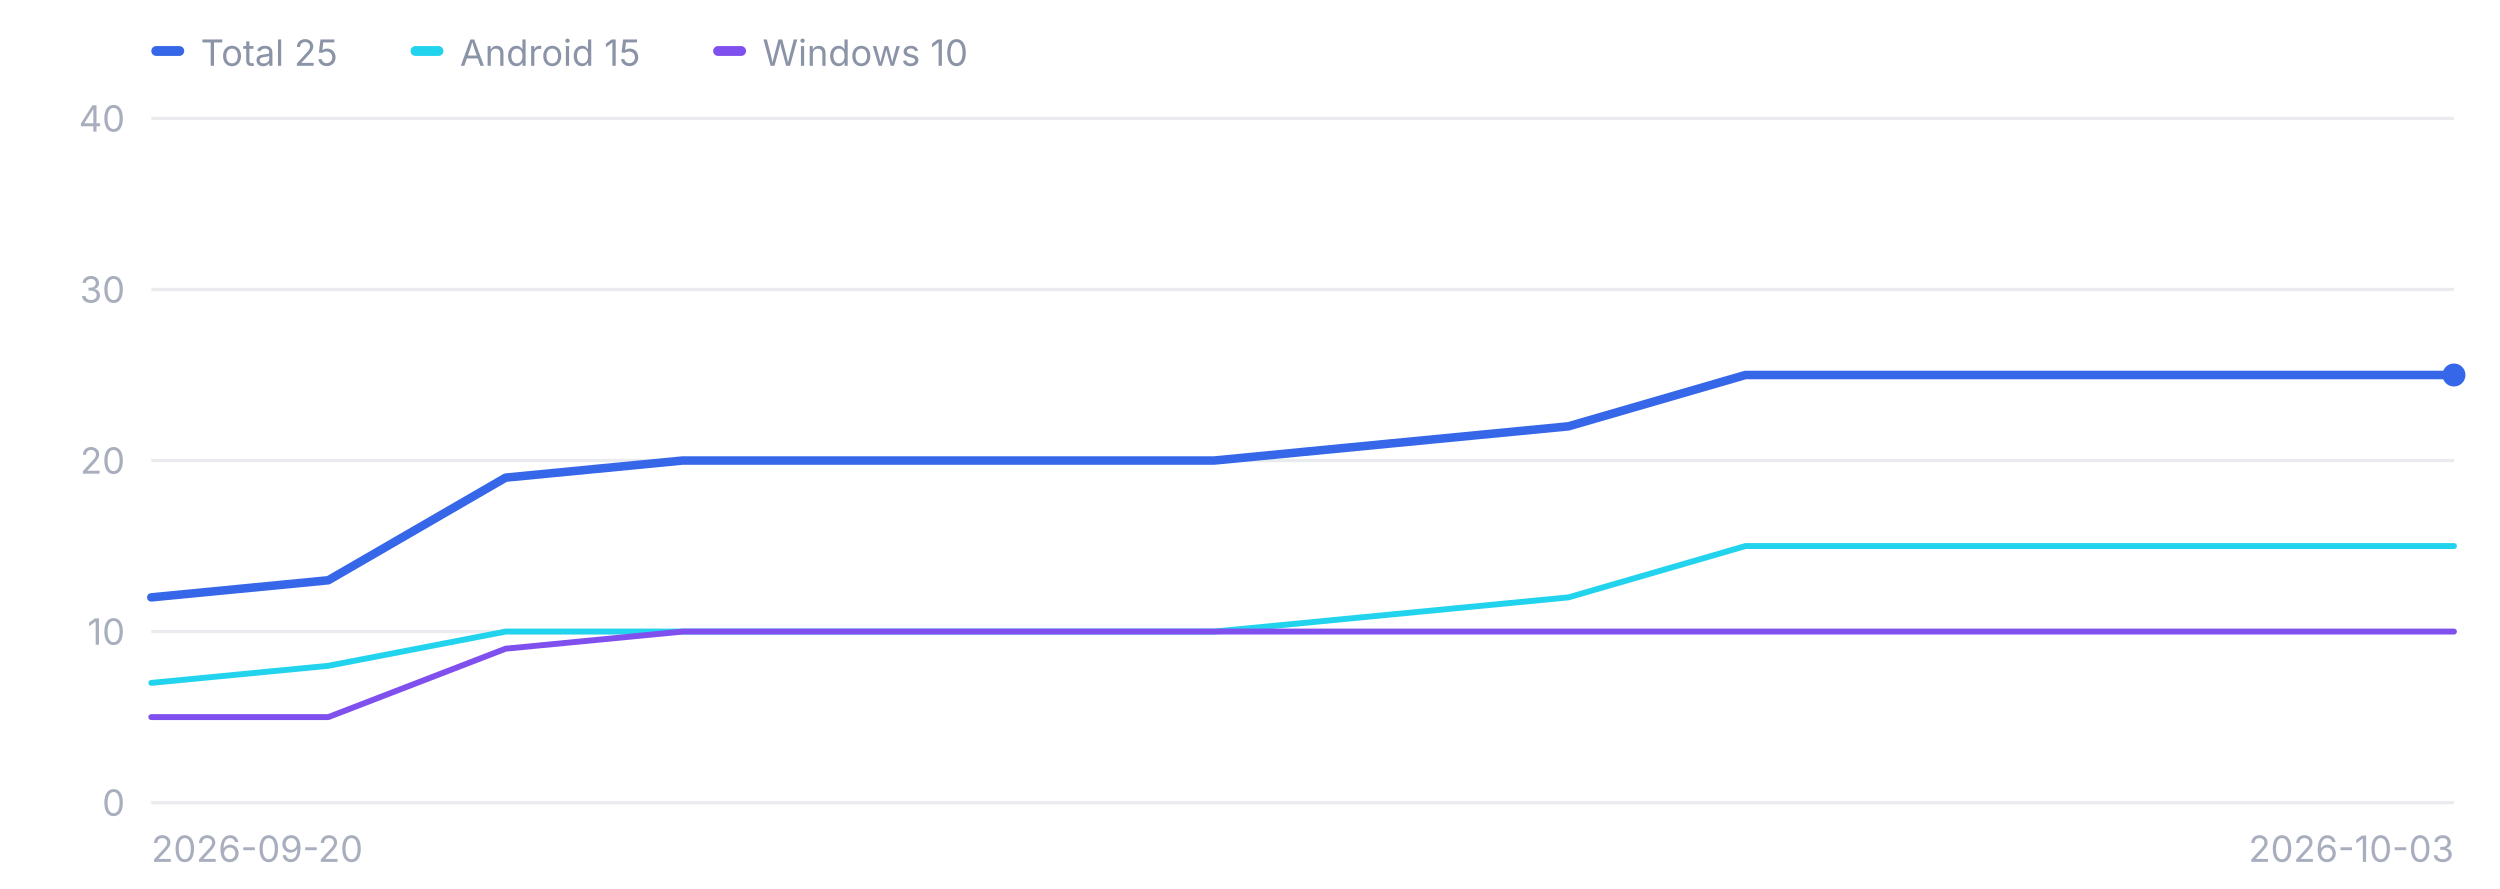
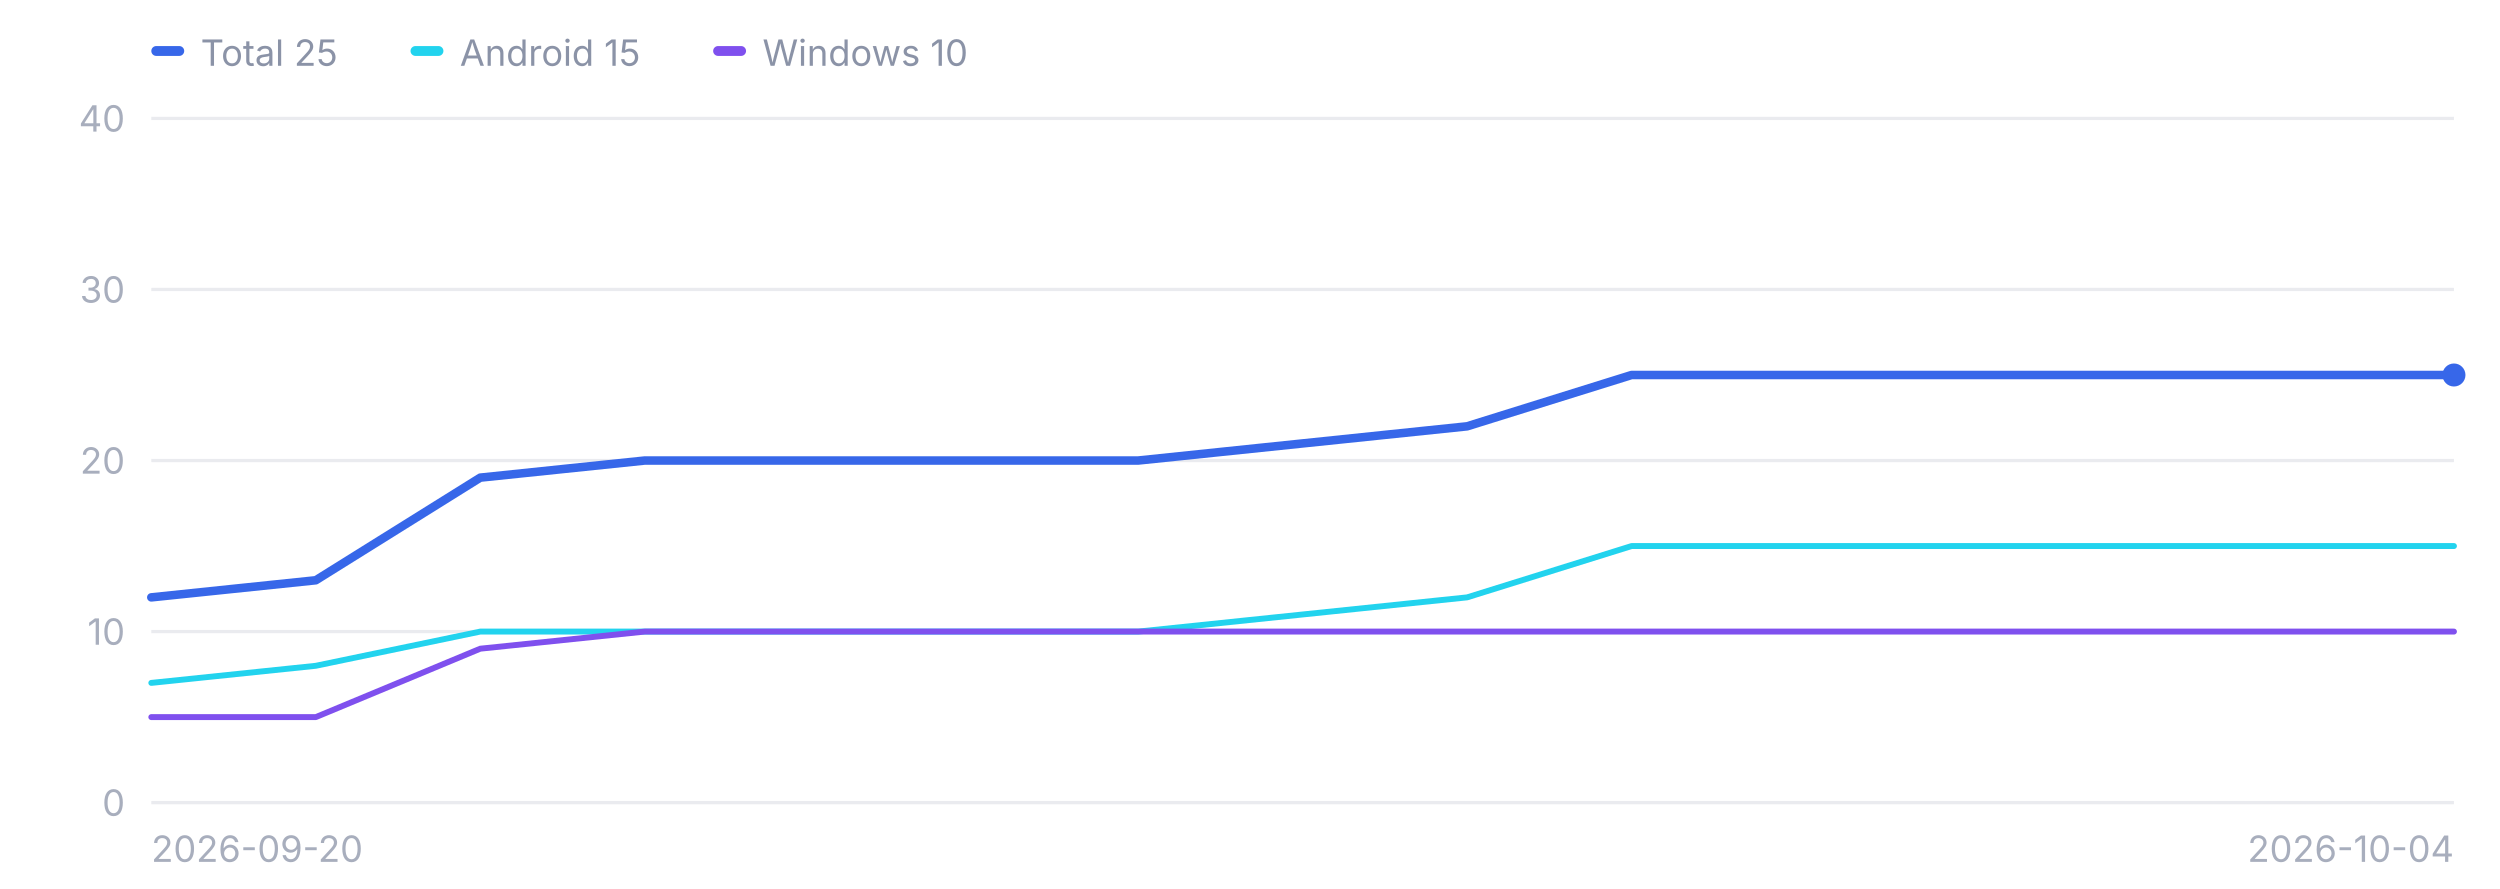
<svg xmlns="http://www.w3.org/2000/svg" width="760" height="270" viewBox="0 0 760 270" role="img" aria-label="CubePilot downloads over time. Latest total 25.">
  <style>text{font-family:system-ui,-apple-system,Segoe UI,sans-serif}</style>
  <line x1="46" y1="244.0" x2="746" y2="244.0" stroke="#8b93a7" stroke-opacity="0.18" stroke-width="1" />
  <text x="38" y="248.0" text-anchor="end" font-size="11" fill="#8b93a7" fill-opacity="0.75">0</text>
  <line x1="46" y1="192.0" x2="746" y2="192.0" stroke="#8b93a7" stroke-opacity="0.18" stroke-width="1" />
  <text x="38" y="196.0" text-anchor="end" font-size="11" fill="#8b93a7" fill-opacity="0.75">10</text>
  <line x1="46" y1="140.0" x2="746" y2="140.0" stroke="#8b93a7" stroke-opacity="0.18" stroke-width="1" />
  <text x="38" y="144.0" text-anchor="end" font-size="11" fill="#8b93a7" fill-opacity="0.75">20</text>
  <line x1="46" y1="88.0" x2="746" y2="88.0" stroke="#8b93a7" stroke-opacity="0.18" stroke-width="1" />
  <text x="38" y="92.0" text-anchor="end" font-size="11" fill="#8b93a7" fill-opacity="0.75">30</text>
  <line x1="46" y1="36.0" x2="746" y2="36.0" stroke="#8b93a7" stroke-opacity="0.18" stroke-width="1" />
  <text x="38" y="40.0" text-anchor="end" font-size="11" fill="#8b93a7" fill-opacity="0.75">40</text>
-   <polyline points="46.0,207.6 99.8,202.4 153.7,192.0 207.5,192.0 261.4,192.0 315.2,192.0 369.1,192.0 422.9,186.8 476.8,181.6 530.6,166.0 584.5,166.0 638.3,166.0 692.2,166.0 746.0,166.0" fill="none" stroke="#22D3EE" stroke-width="1.8" stroke-linejoin="round" stroke-linecap="round" />
-   <polyline points="46.0,218.0 99.8,218.0 153.7,197.2 207.5,192.0 261.4,192.0 315.2,192.0 369.1,192.0 422.9,192.0 476.8,192.0 530.6,192.0 584.5,192.0 638.3,192.0 692.2,192.0 746.0,192.0" fill="none" stroke="#7F50EE" stroke-width="1.8" stroke-linejoin="round" stroke-linecap="round" />
-   <polyline points="46.0,181.6 99.8,176.4 153.7,145.2 207.5,140.0 261.4,140.0 315.2,140.0 369.1,140.0 422.9,134.8 476.8,129.6 530.6,114.0 584.5,114.0 638.3,114.0 692.2,114.0 746.0,114.0" fill="none" stroke="#3767E9" stroke-width="2.6" stroke-linejoin="round" stroke-linecap="round" />
+   <polyline points="46.0,207.6 96.0,202.4 146.0,192.0 196.0,192.0 246.0,192.0 296.0,192.0 346.0,192.0 396.0,186.8 446.0,181.6 496.0,166.0 546.0,166.0 596.0,166.0 646.0,166.0 696.0,166.0 746.0,166.0" fill="none" stroke="#22D3EE" stroke-width="1.8" stroke-linejoin="round" stroke-linecap="round" />
+   <polyline points="46.0,218.0 96.0,218.0 146.0,197.2 196.0,192.0 246.0,192.0 296.0,192.0 346.0,192.0 396.0,192.0 446.0,192.0 496.0,192.0 546.0,192.0 596.0,192.0 646.0,192.0 696.0,192.0 746.0,192.0" fill="none" stroke="#7F50EE" stroke-width="1.8" stroke-linejoin="round" stroke-linecap="round" />
+   <polyline points="46.0,181.6 96.0,176.4 146.0,145.2 196.0,140.0 246.0,140.0 296.0,140.0 346.0,140.0 396.0,134.8 446.0,129.6 496.0,114.0 546.0,114.0 596.0,114.0 646.0,114.0 696.0,114.0 746.0,114.0" fill="none" stroke="#3767E9" stroke-width="2.6" stroke-linejoin="round" stroke-linecap="round" />
  <circle cx="746.0" cy="114.0" r="3.5" fill="#3767E9" />
  <text x="46" y="262" font-size="11" fill="#8b93a7" fill-opacity="0.75">2026-09-20</text>
-   <text x="746" y="262" text-anchor="end" font-size="11" fill="#8b93a7" fill-opacity="0.75">2026-10-03</text>
+   <text x="746" y="262" text-anchor="end" font-size="11" fill="#8b93a7" fill-opacity="0.75">2026-10-04</text>
  <rect x="46" y="14" width="10" height="3" rx="1.5" fill="#3767E9" />
  <text x="61" y="20" font-size="11" fill="#8b93a7">Total 25</text>
  <rect x="124.8" y="14" width="10" height="3" rx="1.5" fill="#22D3EE" />
  <text x="139.8" y="20" font-size="11" fill="#8b93a7">Android 15</text>
  <rect x="216.8" y="14" width="10" height="3" rx="1.5" fill="#7F50EE" />
  <text x="231.8" y="20" font-size="11" fill="#8b93a7">Windows 10</text>
</svg>
